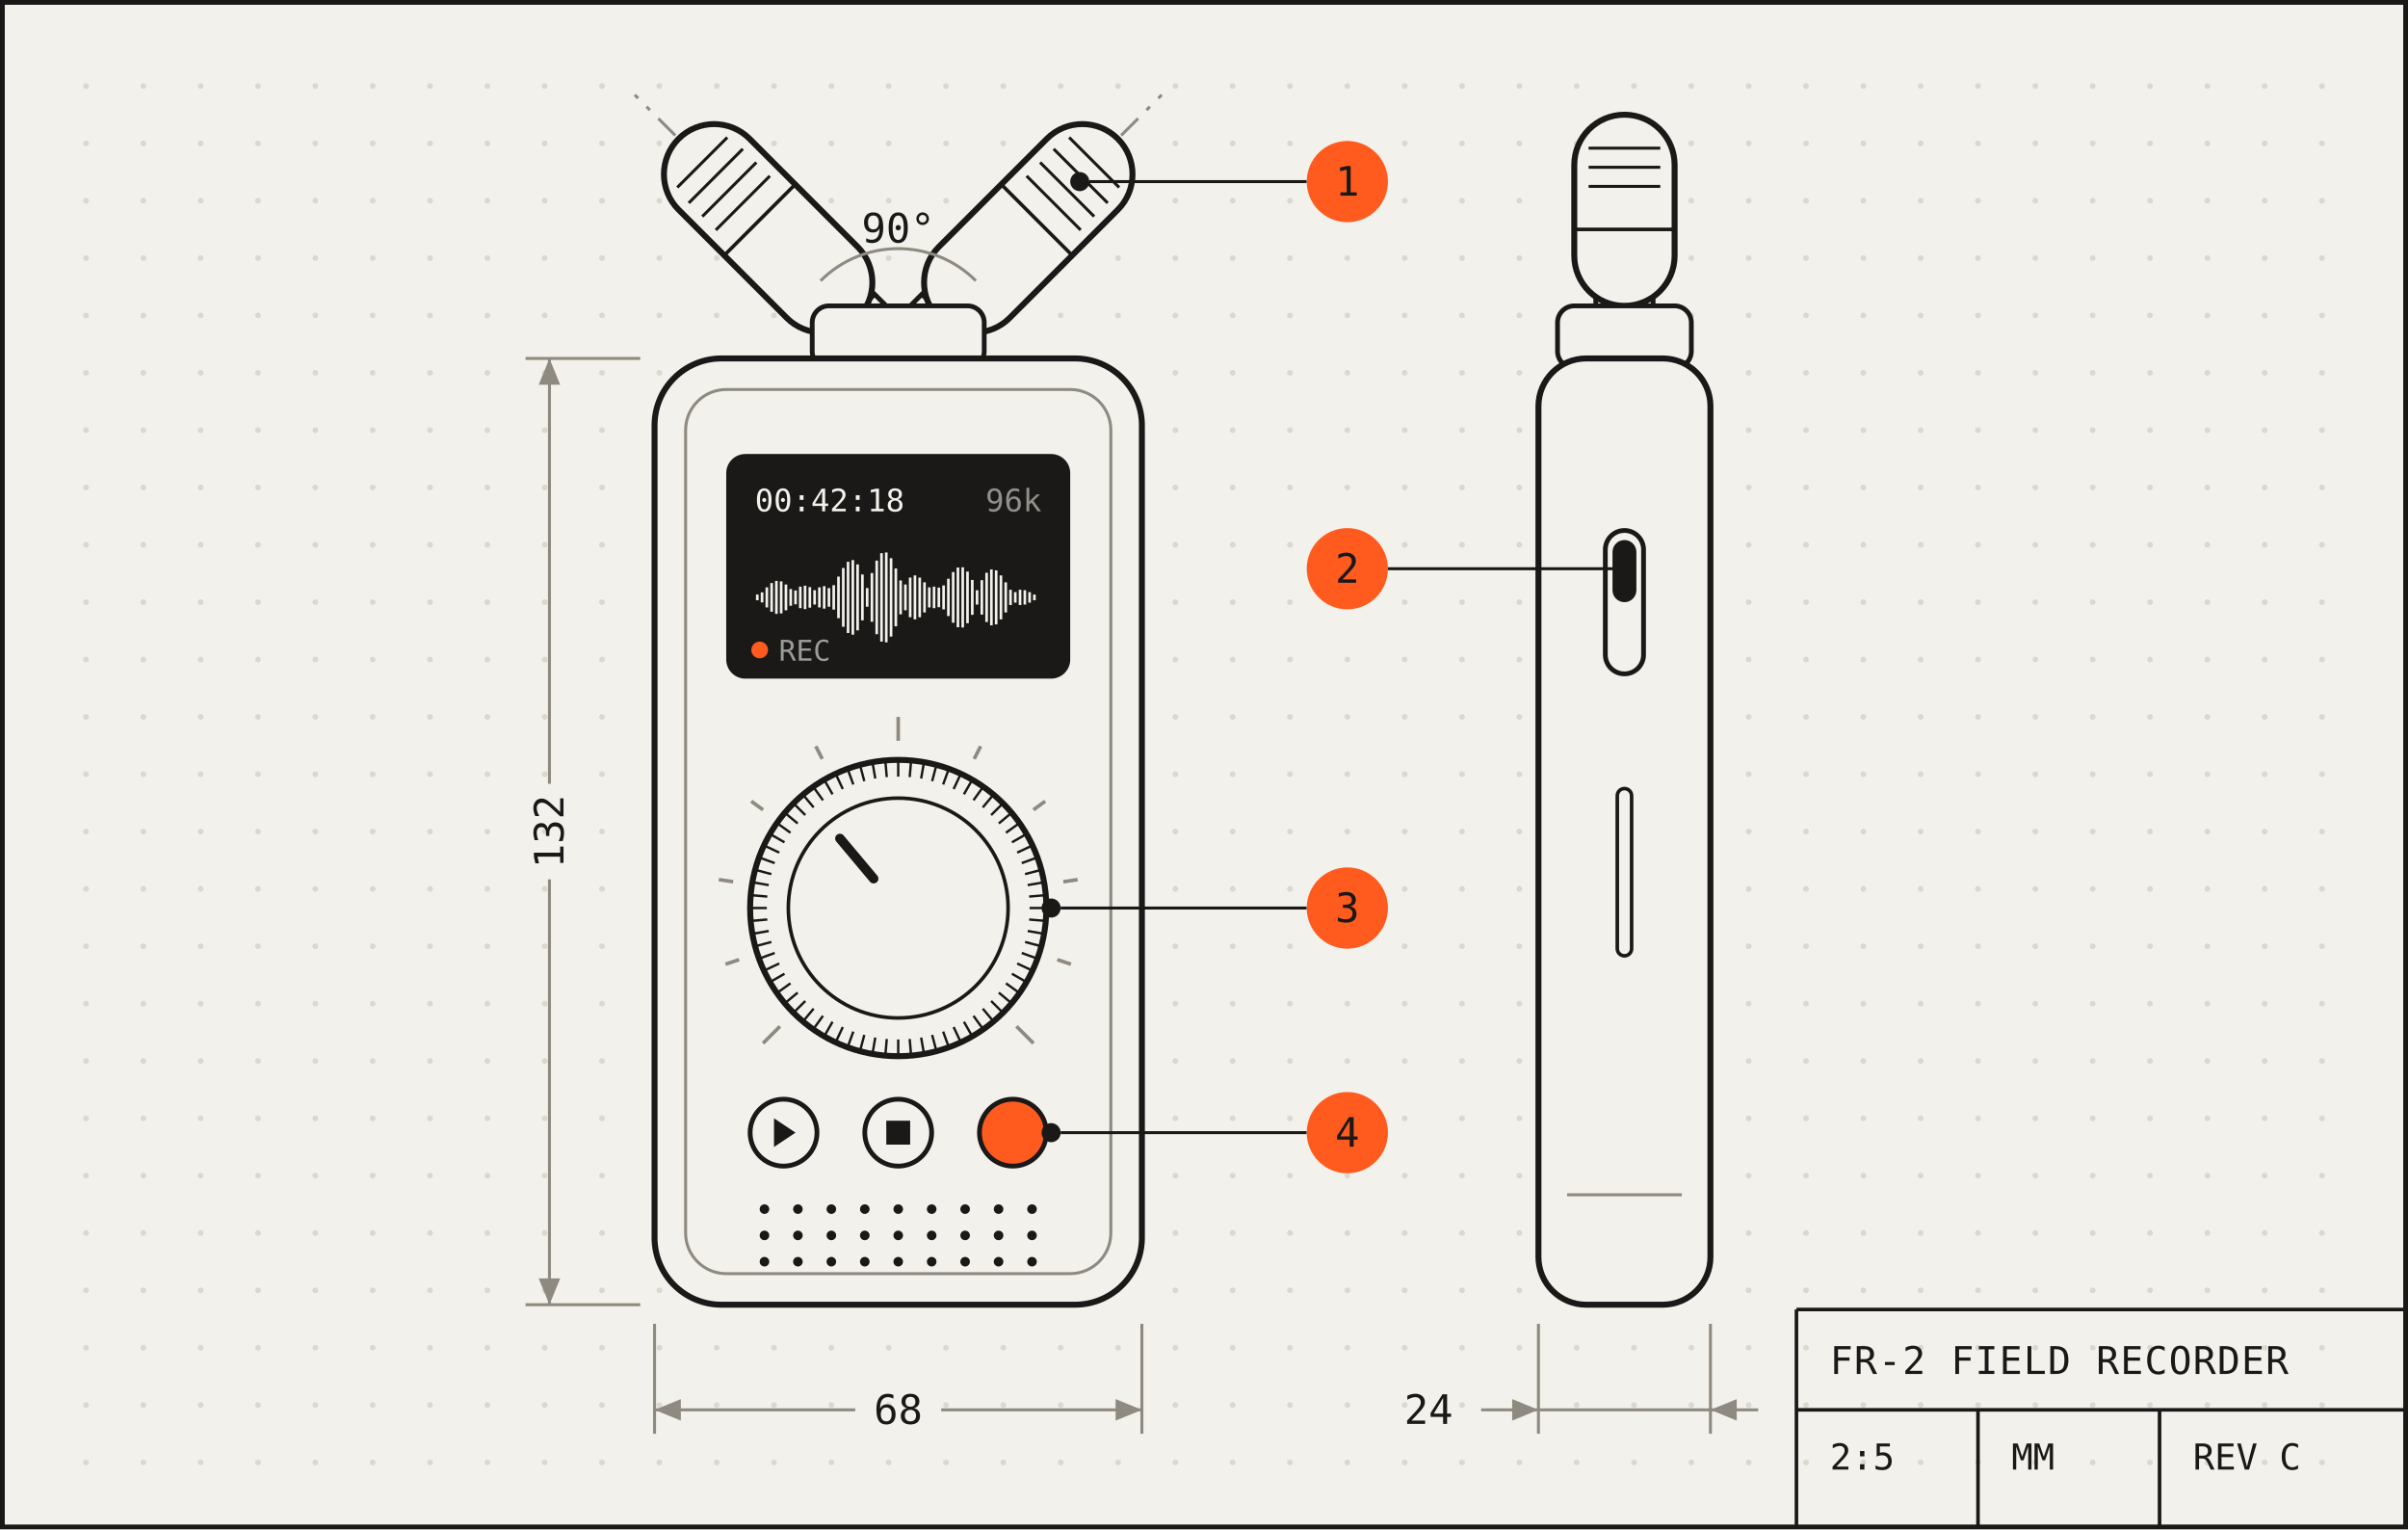
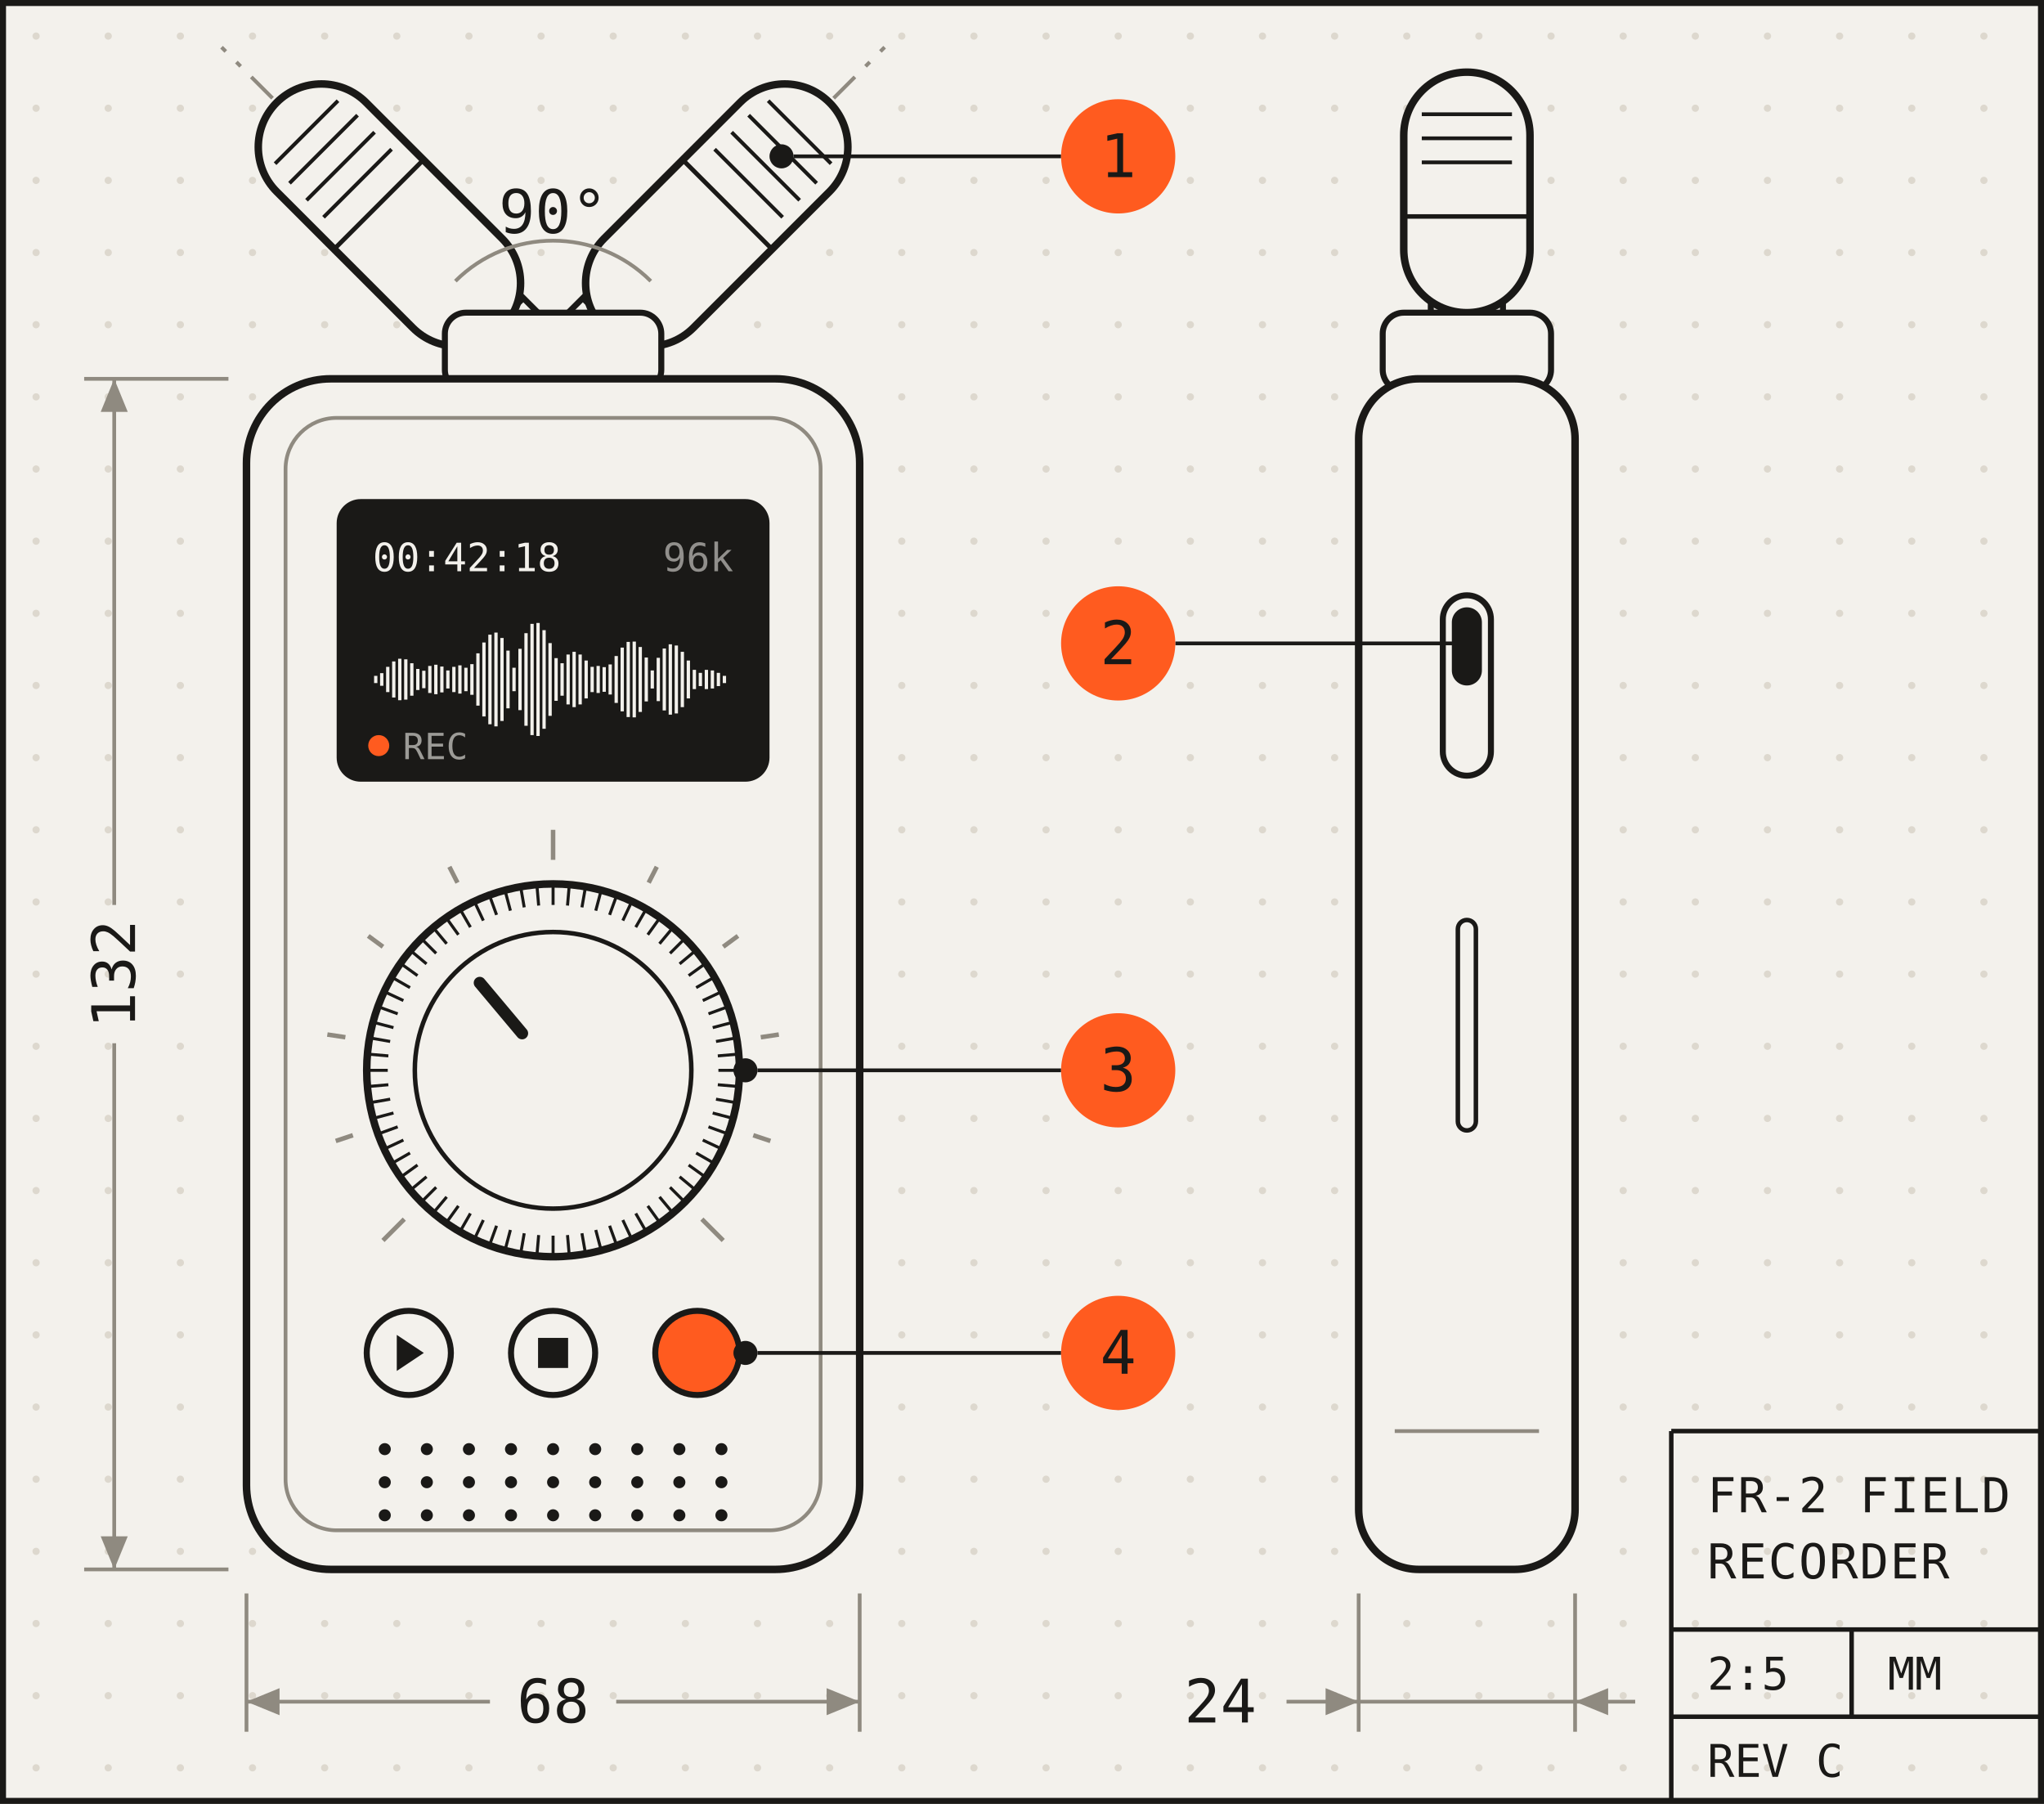
- <svg xmlns="http://www.w3.org/2000/svg" width="1008" height="640" viewBox="0 0 1008 640">
-   <rect x="0" y="0" width="1008" height="640" fill="#F3F1EC" />
+ <svg xmlns="http://www.w3.org/2000/svg" width="1020" height="900" viewBox="192 24 680 600">
+   <rect x="192" y="24" width="680" height="600" fill="#F3F1EC" />
  <path d="M36 36h0.01M36 60h0.01M36 84h0.01M36 108h0.01M36 132h0.01M36 156h0.01M36 180h0.01M36 204h0.01M36 228h0.01M36 252h0.01M36 276h0.01M36 300h0.01M36 324h0.01M36 348h0.01M36 372h0.01M36 396h0.01M36 420h0.01M36 444h0.01M36 468h0.01M36 492h0.01M36 516h0.01M36 540h0.01M36 564h0.01M36 588h0.01M36 612h0.01M60 36h0.01M60 60h0.01M60 84h0.01M60 108h0.01M60 132h0.01M60 156h0.01M60 180h0.01M60 204h0.01M60 228h0.01M60 252h0.01M60 276h0.01M60 300h0.01M60 324h0.01M60 348h0.01M60 372h0.01M60 396h0.01M60 420h0.01M60 444h0.01M60 468h0.01M60 492h0.01M60 516h0.01M60 540h0.01M60 564h0.01M60 588h0.01M60 612h0.01M84 36h0.01M84 60h0.01M84 84h0.01M84 108h0.01M84 132h0.01M84 156h0.01M84 180h0.01M84 204h0.01M84 228h0.01M84 252h0.01M84 276h0.01M84 300h0.01M84 324h0.01M84 348h0.01M84 372h0.01M84 396h0.01M84 420h0.01M84 444h0.01M84 468h0.01M84 492h0.01M84 516h0.01M84 540h0.01M84 564h0.01M84 588h0.01M84 612h0.01M108 36h0.01M108 60h0.01M108 84h0.01M108 108h0.01M108 132h0.01M108 156h0.01M108 180h0.01M108 204h0.01M108 228h0.01M108 252h0.01M108 276h0.01M108 300h0.01M108 324h0.01M108 348h0.01M108 372h0.01M108 396h0.01M108 420h0.01M108 444h0.01M108 468h0.01M108 492h0.01M108 516h0.01M108 540h0.01M108 564h0.01M108 588h0.01M108 612h0.01M132 36h0.01M132 60h0.01M132 84h0.01M132 108h0.01M132 132h0.01M132 156h0.01M132 180h0.01M132 204h0.01M132 228h0.01M132 252h0.01M132 276h0.01M132 300h0.01M132 324h0.01M132 348h0.01M132 372h0.01M132 396h0.01M132 420h0.01M132 444h0.01M132 468h0.01M132 492h0.01M132 516h0.01M132 540h0.01M132 564h0.01M132 588h0.01M132 612h0.01M156 36h0.01M156 60h0.01M156 84h0.01M156 108h0.01M156 132h0.01M156 156h0.01M156 180h0.01M156 204h0.01M156 228h0.01M156 252h0.01M156 276h0.01M156 300h0.01M156 324h0.01M156 348h0.01M156 372h0.01M156 396h0.01M156 420h0.01M156 444h0.01M156 468h0.01M156 492h0.01M156 516h0.01M156 540h0.01M156 564h0.01M156 588h0.01M156 612h0.01M180 36h0.01M180 60h0.01M180 84h0.01M180 108h0.01M180 132h0.01M180 156h0.01M180 180h0.01M180 204h0.01M180 228h0.01M180 252h0.01M180 276h0.01M180 300h0.01M180 324h0.01M180 348h0.01M180 372h0.01M180 396h0.01M180 420h0.01M180 444h0.01M180 468h0.01M180 492h0.01M180 516h0.01M180 540h0.01M180 564h0.01M180 588h0.01M180 612h0.01M204 36h0.01M204 60h0.01M204 84h0.01M204 108h0.01M204 132h0.01M204 156h0.01M204 180h0.01M204 204h0.01M204 228h0.01M204 252h0.01M204 276h0.01M204 300h0.01M204 324h0.01M204 348h0.01M204 372h0.01M204 396h0.01M204 420h0.01M204 444h0.01M204 468h0.01M204 492h0.01M204 516h0.01M204 540h0.01M204 564h0.01M204 588h0.01M204 612h0.01M228 36h0.01M228 60h0.01M228 84h0.01M228 108h0.01M228 132h0.01M228 156h0.01M228 180h0.01M228 204h0.01M228 228h0.01M228 252h0.01M228 276h0.01M228 300h0.01M228 324h0.01M228 348h0.01M228 372h0.01M228 396h0.01M228 420h0.01M228 444h0.01M228 468h0.01M228 492h0.01M228 516h0.01M228 540h0.01M228 564h0.01M228 588h0.01M228 612h0.01M252 36h0.01M252 60h0.01M252 84h0.01M252 108h0.01M252 132h0.01M252 156h0.01M252 180h0.01M252 204h0.01M252 228h0.01M252 252h0.01M252 276h0.01M252 300h0.01M252 324h0.01M252 348h0.01M252 372h0.01M252 396h0.01M252 420h0.01M252 444h0.01M252 468h0.01M252 492h0.01M252 516h0.01M252 540h0.01M252 564h0.01M252 588h0.01M252 612h0.01M276 36h0.01M276 60h0.01M276 84h0.01M276 108h0.01M276 132h0.01M276 156h0.01M276 180h0.01M276 204h0.01M276 228h0.01M276 252h0.01M276 276h0.01M276 300h0.01M276 324h0.01M276 348h0.01M276 372h0.01M276 396h0.01M276 420h0.01M276 444h0.01M276 468h0.01M276 492h0.01M276 516h0.01M276 540h0.01M276 564h0.01M276 588h0.01M276 612h0.01M300 36h0.01M300 60h0.01M300 84h0.01M300 108h0.01M300 132h0.01M300 156h0.01M300 180h0.01M300 204h0.01M300 228h0.01M300 252h0.01M300 276h0.01M300 300h0.01M300 324h0.01M300 348h0.01M300 372h0.01M300 396h0.01M300 420h0.01M300 444h0.01M300 468h0.01M300 492h0.01M300 516h0.01M300 540h0.01M300 564h0.01M300 588h0.01M300 612h0.01M324 36h0.01M324 60h0.01M324 84h0.01M324 108h0.01M324 132h0.01M324 156h0.01M324 180h0.01M324 204h0.01M324 228h0.01M324 252h0.01M324 276h0.01M324 300h0.01M324 324h0.01M324 348h0.01M324 372h0.01M324 396h0.01M324 420h0.01M324 444h0.01M324 468h0.01M324 492h0.01M324 516h0.01M324 540h0.01M324 564h0.01M324 588h0.01M324 612h0.01M348 36h0.01M348 60h0.01M348 84h0.01M348 108h0.01M348 132h0.01M348 156h0.01M348 180h0.01M348 204h0.01M348 228h0.01M348 252h0.01M348 276h0.01M348 300h0.01M348 324h0.01M348 348h0.01M348 372h0.01M348 396h0.01M348 420h0.01M348 444h0.01M348 468h0.01M348 492h0.01M348 516h0.01M348 540h0.01M348 564h0.01M348 588h0.01M348 612h0.01M372 36h0.01M372 60h0.01M372 84h0.01M372 108h0.01M372 132h0.01M372 156h0.01M372 180h0.01M372 204h0.01M372 228h0.01M372 252h0.01M372 276h0.01M372 300h0.01M372 324h0.01M372 348h0.01M372 372h0.01M372 396h0.01M372 420h0.01M372 444h0.01M372 468h0.01M372 492h0.01M372 516h0.01M372 540h0.01M372 564h0.01M372 588h0.01M372 612h0.01M396 36h0.01M396 60h0.01M396 84h0.01M396 108h0.01M396 132h0.01M396 156h0.01M396 180h0.01M396 204h0.01M396 228h0.01M396 252h0.01M396 276h0.01M396 300h0.01M396 324h0.01M396 348h0.01M396 372h0.01M396 396h0.01M396 420h0.01M396 444h0.01M396 468h0.01M396 492h0.01M396 516h0.01M396 540h0.01M396 564h0.01M396 588h0.01M396 612h0.01M420 36h0.01M420 60h0.01M420 84h0.01M420 108h0.01M420 132h0.01M420 156h0.01M420 180h0.01M420 204h0.01M420 228h0.01M420 252h0.01M420 276h0.01M420 300h0.01M420 324h0.01M420 348h0.01M420 372h0.01M420 396h0.01M420 420h0.01M420 444h0.01M420 468h0.01M420 492h0.01M420 516h0.01M420 540h0.01M420 564h0.01M420 588h0.01M420 612h0.01M444 36h0.01M444 60h0.01M444 84h0.01M444 108h0.01M444 132h0.01M444 156h0.01M444 180h0.01M444 204h0.01M444 228h0.01M444 252h0.01M444 276h0.01M444 300h0.01M444 324h0.01M444 348h0.01M444 372h0.01M444 396h0.01M444 420h0.01M444 444h0.01M444 468h0.01M444 492h0.01M444 516h0.01M444 540h0.01M444 564h0.01M444 588h0.01M444 612h0.01M468 36h0.01M468 60h0.01M468 84h0.01M468 108h0.01M468 132h0.01M468 156h0.01M468 180h0.01M468 204h0.01M468 228h0.01M468 252h0.01M468 276h0.01M468 300h0.01M468 324h0.01M468 348h0.01M468 372h0.01M468 396h0.01M468 420h0.01M468 444h0.01M468 468h0.01M468 492h0.01M468 516h0.01M468 540h0.01M468 564h0.01M468 588h0.01M468 612h0.01M492 36h0.01M492 60h0.01M492 84h0.01M492 108h0.01M492 132h0.01M492 156h0.01M492 180h0.01M492 204h0.01M492 228h0.01M492 252h0.01M492 276h0.01M492 300h0.01M492 324h0.01M492 348h0.01M492 372h0.01M492 396h0.01M492 420h0.01M492 444h0.01M492 468h0.01M492 492h0.01M492 516h0.01M492 540h0.01M492 564h0.01M492 588h0.01M492 612h0.01M516 36h0.01M516 60h0.01M516 84h0.01M516 108h0.01M516 132h0.01M516 156h0.01M516 180h0.01M516 204h0.01M516 228h0.01M516 252h0.01M516 276h0.01M516 300h0.01M516 324h0.01M516 348h0.01M516 372h0.01M516 396h0.01M516 420h0.01M516 444h0.01M516 468h0.01M516 492h0.01M516 516h0.01M516 540h0.01M516 564h0.01M516 588h0.01M516 612h0.01M540 36h0.01M540 60h0.01M540 84h0.01M540 108h0.01M540 132h0.01M540 156h0.01M540 180h0.01M540 204h0.01M540 228h0.01M540 252h0.01M540 276h0.01M540 300h0.01M540 324h0.01M540 348h0.01M540 372h0.01M540 396h0.01M540 420h0.01M540 444h0.01M540 468h0.01M540 492h0.01M540 516h0.01M540 540h0.01M540 564h0.01M540 588h0.01M540 612h0.01M564 36h0.01M564 60h0.01M564 84h0.01M564 108h0.01M564 132h0.01M564 156h0.01M564 180h0.01M564 204h0.01M564 228h0.01M564 252h0.01M564 276h0.01M564 300h0.01M564 324h0.01M564 348h0.01M564 372h0.01M564 396h0.01M564 420h0.01M564 444h0.01M564 468h0.01M564 492h0.01M564 516h0.01M564 540h0.01M564 564h0.01M564 588h0.01M564 612h0.01M588 36h0.01M588 60h0.01M588 84h0.01M588 108h0.01M588 132h0.01M588 156h0.01M588 180h0.01M588 204h0.01M588 228h0.01M588 252h0.01M588 276h0.01M588 300h0.01M588 324h0.01M588 348h0.01M588 372h0.01M588 396h0.01M588 420h0.01M588 444h0.01M588 468h0.01M588 492h0.01M588 516h0.01M588 540h0.01M588 564h0.01M588 588h0.01M588 612h0.01M612 36h0.01M612 60h0.01M612 84h0.01M612 108h0.01M612 132h0.01M612 156h0.01M612 180h0.01M612 204h0.01M612 228h0.01M612 252h0.01M612 276h0.01M612 300h0.01M612 324h0.01M612 348h0.01M612 372h0.01M612 396h0.01M612 420h0.01M612 444h0.01M612 468h0.01M612 492h0.01M612 516h0.01M612 540h0.01M612 564h0.01M612 588h0.01M612 612h0.01M636 36h0.01M636 60h0.01M636 84h0.01M636 108h0.01M636 132h0.01M636 156h0.01M636 180h0.01M636 204h0.01M636 228h0.01M636 252h0.01M636 276h0.01M636 300h0.01M636 324h0.01M636 348h0.01M636 372h0.01M636 396h0.01M636 420h0.01M636 444h0.01M636 468h0.01M636 492h0.01M636 516h0.01M636 540h0.01M636 564h0.01M636 588h0.01M636 612h0.01M660 36h0.01M660 60h0.01M660 84h0.01M660 108h0.01M660 132h0.01M660 156h0.01M660 180h0.01M660 204h0.01M660 228h0.01M660 252h0.01M660 276h0.01M660 300h0.01M660 324h0.01M660 348h0.01M660 372h0.01M660 396h0.01M660 420h0.01M660 444h0.01M660 468h0.01M660 492h0.01M660 516h0.01M660 540h0.01M660 564h0.01M660 588h0.01M660 612h0.01M684 36h0.01M684 60h0.01M684 84h0.01M684 108h0.01M684 132h0.01M684 156h0.01M684 180h0.01M684 204h0.01M684 228h0.01M684 252h0.01M684 276h0.01M684 300h0.01M684 324h0.01M684 348h0.01M684 372h0.01M684 396h0.01M684 420h0.01M684 444h0.01M684 468h0.01M684 492h0.01M684 516h0.01M684 540h0.01M684 564h0.01M684 588h0.01M684 612h0.01M708 36h0.01M708 60h0.01M708 84h0.01M708 108h0.01M708 132h0.01M708 156h0.01M708 180h0.01M708 204h0.01M708 228h0.01M708 252h0.01M708 276h0.01M708 300h0.01M708 324h0.01M708 348h0.01M708 372h0.01M708 396h0.01M708 420h0.01M708 444h0.01M708 468h0.01M708 492h0.01M708 516h0.01M708 540h0.01M708 564h0.01M708 588h0.01M708 612h0.01M732 36h0.01M732 60h0.01M732 84h0.01M732 108h0.01M732 132h0.01M732 156h0.01M732 180h0.01M732 204h0.01M732 228h0.01M732 252h0.01M732 276h0.01M732 300h0.01M732 324h0.01M732 348h0.01M732 372h0.01M732 396h0.01M732 420h0.01M732 444h0.01M732 468h0.01M732 492h0.01M732 516h0.01M732 540h0.01M732 564h0.01M732 588h0.01M732 612h0.01M756 36h0.01M756 60h0.01M756 84h0.01M756 108h0.01M756 132h0.01M756 156h0.01M756 180h0.01M756 204h0.01M756 228h0.01M756 252h0.01M756 276h0.01M756 300h0.01M756 324h0.01M756 348h0.01M756 372h0.01M756 396h0.01M756 420h0.01M756 444h0.01M756 468h0.01M756 492h0.01M756 516h0.01M756 540h0.01M756 564h0.01M756 588h0.01M756 612h0.01M780 36h0.01M780 60h0.01M780 84h0.01M780 108h0.01M780 132h0.01M780 156h0.01M780 180h0.01M780 204h0.01M780 228h0.01M780 252h0.01M780 276h0.01M780 300h0.01M780 324h0.01M780 348h0.01M780 372h0.01M780 396h0.01M780 420h0.01M780 444h0.01M780 468h0.01M780 492h0.01M780 516h0.01M780 540h0.01M780 564h0.01M780 588h0.01M780 612h0.01M804 36h0.01M804 60h0.01M804 84h0.01M804 108h0.01M804 132h0.01M804 156h0.01M804 180h0.01M804 204h0.01M804 228h0.01M804 252h0.01M804 276h0.01M804 300h0.01M804 324h0.01M804 348h0.01M804 372h0.01M804 396h0.01M804 420h0.01M804 444h0.01M804 468h0.01M804 492h0.01M804 516h0.01M804 540h0.01M804 564h0.01M804 588h0.01M804 612h0.01M828 36h0.01M828 60h0.01M828 84h0.01M828 108h0.01M828 132h0.01M828 156h0.01M828 180h0.01M828 204h0.01M828 228h0.01M828 252h0.01M828 276h0.01M828 300h0.01M828 324h0.01M828 348h0.01M828 372h0.01M828 396h0.01M828 420h0.01M828 444h0.01M828 468h0.01M828 492h0.01M828 516h0.01M828 540h0.01M828 564h0.01M828 588h0.01M828 612h0.01M852 36h0.01M852 60h0.01M852 84h0.01M852 108h0.01M852 132h0.01M852 156h0.01M852 180h0.01M852 204h0.01M852 228h0.01M852 252h0.01M852 276h0.01M852 300h0.01M852 324h0.01M852 348h0.01M852 372h0.01M852 396h0.01M852 420h0.01M852 444h0.01M852 468h0.01M852 492h0.01M852 516h0.01M852 540h0.01M852 564h0.01M852 588h0.01M852 612h0.01M876 36h0.01M876 60h0.01M876 84h0.01M876 108h0.01M876 132h0.01M876 156h0.01M876 180h0.01M876 204h0.01M876 228h0.01M876 252h0.01M876 276h0.01M876 300h0.01M876 324h0.01M876 348h0.01M876 372h0.01M876 396h0.01M876 420h0.01M876 444h0.01M876 468h0.01M876 492h0.01M876 516h0.01M876 540h0.01M876 564h0.01M876 588h0.01M876 612h0.01M900 36h0.01M900 60h0.01M900 84h0.01M900 108h0.01M900 132h0.01M900 156h0.01M900 180h0.01M900 204h0.01M900 228h0.01M900 252h0.01M900 276h0.01M900 300h0.01M900 324h0.01M900 348h0.01M900 372h0.01M900 396h0.01M900 420h0.01M900 444h0.01M900 468h0.01M900 492h0.01M900 516h0.01M900 540h0.01M900 564h0.01M900 588h0.01M900 612h0.01M924 36h0.01M924 60h0.01M924 84h0.01M924 108h0.01M924 132h0.01M924 156h0.01M924 180h0.01M924 204h0.01M924 228h0.01M924 252h0.01M924 276h0.01M924 300h0.01M924 324h0.01M924 348h0.01M924 372h0.01M924 396h0.01M924 420h0.01M924 444h0.01M924 468h0.01M924 492h0.01M924 516h0.01M924 540h0.01M924 564h0.01M924 588h0.01M924 612h0.01M948 36h0.01M948 60h0.01M948 84h0.01M948 108h0.01M948 132h0.01M948 156h0.01M948 180h0.01M948 204h0.01M948 228h0.01M948 252h0.01M948 276h0.01M948 300h0.01M948 324h0.01M948 348h0.01M948 372h0.01M948 396h0.01M948 420h0.01M948 444h0.01M948 468h0.01M948 492h0.01M948 516h0.01M948 540h0.01M948 564h0.01M948 588h0.01M948 612h0.01M972 36h0.01M972 60h0.01M972 84h0.01M972 108h0.01M972 132h0.01M972 156h0.01M972 180h0.01M972 204h0.01M972 228h0.01M972 252h0.01M972 276h0.01M972 300h0.01M972 324h0.01M972 348h0.01M972 372h0.01M972 396h0.01M972 420h0.01M972 444h0.01M972 468h0.01M972 492h0.01M972 516h0.01M972 540h0.01M972 564h0.01M972 588h0.01M972 612h0.01" stroke="#DDD8CE" stroke-width="2.4" stroke-linecap="round" />
-   <rect x="1" y="1" width="1006" height="638" fill="none" stroke="#1A1917" stroke-width="2" />
+   <rect x="193" y="25" width="678" height="598" fill="none" stroke="#1A1917" stroke-width="2" />
  <g transform="translate(24 0)">
    <line x1="352" y1="150" x2="241.7" y2="39.7" stroke="#8F8A80" stroke-width="1.25" stroke-dasharray="10 5 2 5" />
    <line x1="352" y1="150" x2="462.3" y2="39.7" stroke="#8F8A80" stroke-width="1.25" stroke-dasharray="10 5 2 5" />
    <g transform="translate(352 150) rotate(-45)">
      <rect x="-12" y="-26" width="24" height="26" fill="#F3F1EC" stroke="#1A1917" stroke-width="2" />
      <rect x="-21" y="-130" width="42" height="106" rx="21" fill="#F3F1EC" stroke="#1A1917" stroke-width="2.5" />
      <line x1="-14.8" y1="-116" x2="14.8" y2="-116" stroke="#1A1917" stroke-width="1.25" />
      <line x1="-16" y1="-108" x2="16" y2="-108" stroke="#1A1917" stroke-width="1.25" />
      <line x1="-16" y1="-100" x2="16" y2="-100" stroke="#1A1917" stroke-width="1.25" />
      <line x1="-16" y1="-92" x2="16" y2="-92" stroke="#1A1917" stroke-width="1.25" />
      <line x1="-21" y1="-82" x2="21" y2="-82" stroke="#1A1917" stroke-width="1.5" />
    </g>
    <g transform="translate(352 150) rotate(45)">
      <rect x="-12" y="-26" width="24" height="26" fill="#F3F1EC" stroke="#1A1917" stroke-width="2" />
      <rect x="-21" y="-130" width="42" height="106" rx="21" fill="#F3F1EC" stroke="#1A1917" stroke-width="2.5" />
      <line x1="-14.8" y1="-116" x2="14.8" y2="-116" stroke="#1A1917" stroke-width="1.25" />
      <line x1="-16" y1="-108" x2="16" y2="-108" stroke="#1A1917" stroke-width="1.25" />
      <line x1="-16" y1="-100" x2="16" y2="-100" stroke="#1A1917" stroke-width="1.25" />
      <line x1="-16" y1="-92" x2="16" y2="-92" stroke="#1A1917" stroke-width="1.25" />
      <line x1="-21" y1="-82" x2="21" y2="-82" stroke="#1A1917" stroke-width="1.5" />
    </g>
    <path d="M319.5 117.5A46 46 0 0 1 384.5 117.5" fill="none" stroke="#8F8A80" stroke-width="1.25" />
-     <text x="352" y="101.5" font-family="'Geist Mono', 'SFMono-Regular', Menlo, monospace" font-size="17" fill="#1A1917" text-anchor="middle">90°</text>
+     <text x="352" y="101.5" font-family="'Geist Mono', 'SFMono-Regular', Menlo, monospace" font-size="20" fill="#1A1917" text-anchor="middle">90°</text>
    <rect x="316" y="128" width="72" height="26" rx="7" fill="#F3F1EC" stroke="#1A1917" stroke-width="2" />
    <rect x="250" y="150" width="204" height="396" rx="28" fill="#F3F1EC" stroke="#1A1917" stroke-width="2.5" />
    <rect x="263" y="163" width="178" height="370" rx="17" fill="none" stroke="#8F8A80" stroke-width="1.25" />
    <rect x="280" y="190" width="144" height="94" rx="8" fill="#1A1917" />
    <text x="292" y="214" font-family="'Geist Mono', 'SFMono-Regular', Menlo, monospace" font-size="13" fill="#F3F1EC">00:42:18</text>
    <text x="412" y="214" font-family="'Geist Mono', 'SFMono-Regular', Menlo, monospace" font-size="13" fill="#F3F1EC" text-anchor="end" opacity="0.55">96k</text>
    <path d="M293 248.8V251.2M295 247.9V252.1M297 245.8V254.2M299 244V256M301 243.1V256.9M303 243.3V256.7M305 244.6V255.4M307 246.5V253.5M309 247.1V252.9M311 245.5V254.5M313 245.1V254.9M315 245.7V254.3M317 247V253M319 245.8V254.2M321 245.3V254.7M323 246.1V253.9M325 244.9V255.1M327 241.3V258.7M329 237.7V262.3M331 235.1V264.9M333 234.4V265.6M335 236.2V263.8M337 240.4V259.6M339 246.1V253.9M341 239.8V260.2M343 234.6V265.4M345 231.5V268.5M347 231.2V268.8M349 233.6V266.4M351 237.9V262.1M353 242.9V257.1M355 244.6V255.4M357 241.7V258.3M359 240.8V259.2M361 241.7V258.3M363 243.7V256.3M365 245.8V254.2M367 245.5V254.5M369 245.9V254.1M371 245V255M373 242.2V257.8M375 239.4V260.6M377 237.5V262.5M379 237.4V262.6M381 239.2V260.8M383 242.7V257.3M385 247V253M387 242.8V257.2M389 239.7V260.3M391 238.3V261.7M393 238.7V261.3M395 240.8V259.2M397 243.7V256.3M399 246.8V253.2M401 247.8V252.2M403 246.8V253.2M405 247V253M407 247.8V252.2M409 248.8V251.2" stroke="#F3F1EC" stroke-width="1.1" />
    <circle cx="294" cy="272" r="3.5" fill="#FF5B1F" />
    <text x="302" y="276.5" font-family="'Geist Mono', 'SFMono-Regular', Menlo, monospace" font-size="12" fill="#F3F1EC" opacity="0.6">REC</text>
    <circle cx="352" cy="380" r="62" fill="#F3F1EC" stroke="#1A1917" stroke-width="2.5" />
    <path d="M352 325L352 318M356.8 325.2L357.4 318.2M361.6 325.8L362.8 318.9M366.2 326.9L368 320.1M370.8 328.3L373.2 321.7M375.2 330.2L378.2 323.8M379.5 332.4L383 326.3M383.5 334.9L387.6 329.2M387.4 337.9L391.9 332.5M390.9 341.1L395.8 336.2M394.1 344.6L399.5 340.1M397.1 348.5L402.8 344.4M399.6 352.5L405.7 349M401.8 356.8L408.2 353.8M403.7 361.2L410.3 358.8M405.1 365.8L411.9 364M406.2 370.4L413.1 369.2M406.8 375.2L413.8 374.6M407 380L414 380M406.8 384.8L413.8 385.4M406.2 389.6L413.1 390.8M405.1 394.2L411.9 396M403.7 398.8L410.3 401.2M401.8 403.2L408.2 406.2M399.6 407.5L405.7 411M397.1 411.5L402.8 415.6M394.1 415.4L399.5 419.9M390.9 418.9L395.8 423.8M387.4 422.1L391.9 427.5M383.5 425.1L387.6 430.8M379.5 427.6L383 433.7M375.2 429.8L378.2 436.2M370.8 431.7L373.2 438.3M366.2 433.1L368 439.9M361.6 434.2L362.8 441.1M356.8 434.8L357.4 441.8M352 435L352 442M347.2 434.8L346.6 441.8M342.4 434.2L341.2 441.1M337.8 433.1L336 439.9M333.2 431.7L330.8 438.3M328.8 429.8L325.8 436.2M324.5 427.6L321 433.7M320.5 425.1L316.4 430.8M316.6 422.1L312.1 427.5M313.1 418.9L308.2 423.8M309.9 415.4L304.5 419.9M306.9 411.5L301.2 415.6M304.4 407.5L298.3 411M302.2 403.2L295.8 406.2M300.3 398.8L293.7 401.2M298.9 394.2L292.1 396M297.8 389.6L290.9 390.8M297.2 384.8L290.2 385.4M297 380L290 380M297.2 375.2L290.2 374.6M297.8 370.4L290.9 369.2M298.9 365.8L292.1 364M300.3 361.2L293.7 358.8M302.2 356.8L295.8 353.8M304.4 352.5L298.3 349M306.9 348.5L301.2 344.4M309.9 344.6L304.5 340.1M313.1 341.1L308.2 336.2M316.6 337.9L312.1 332.5M320.5 334.9L316.4 329.2M324.5 332.4L321 326.3M328.8 330.2L325.8 323.8M333.2 328.3L330.8 321.7M337.8 326.9L336 320.1M342.4 325.8L341.2 318.9M347.2 325.2L346.6 318.2" stroke="#1A1917" stroke-width="1" />
    <circle cx="352" cy="380" r="46" fill="#F3F1EC" stroke="#1A1917" stroke-width="1.5" />
    <path d="M302.5 429.5L295.4 436.6M285.4 401.6L279.7 403.5M282.9 369L276.9 368.1M295.4 338.9L290.5 335.3M320.2 317.6L317.5 312.3M352 310L352 300M383.8 317.6L386.5 312.3M408.6 338.9L413.5 335.3M421.1 369L427.1 368.1M418.6 401.6L424.3 403.5M401.5 429.5L408.6 436.6" stroke="#8F8A80" stroke-width="1.5" />
    <line x1="341.7" y1="367.7" x2="327.6" y2="350.9" stroke="#1A1917" stroke-width="4" stroke-linecap="round" />
    <circle cx="304" cy="474" r="14" fill="#F3F1EC" stroke="#1A1917" stroke-width="2" />
    <polygon points="300,468 300,480 309,474" fill="#1A1917" />
    <circle cx="352" cy="474" r="14" fill="#F3F1EC" stroke="#1A1917" stroke-width="2" />
    <rect x="347" y="469" width="10" height="10" fill="#1A1917" />
    <circle cx="400" cy="474" r="14" fill="#FF5B1F" stroke="#1A1917" stroke-width="2" />
    <path d="M296 506h0.01M310 506h0.01M324 506h0.01M338 506h0.01M352 506h0.01M366 506h0.01M380 506h0.01M394 506h0.01M408 506h0.01M296 517h0.01M310 517h0.01M324 517h0.01M338 517h0.01M352 517h0.01M366 517h0.01M380 517h0.01M394 517h0.01M408 517h0.01M296 528h0.01M310 528h0.01M324 528h0.01M338 528h0.01M352 528h0.01M366 528h0.01M380 528h0.01M394 528h0.01M408 528h0.01" stroke="#1A1917" stroke-width="4" stroke-linecap="round" />
    <rect x="644" y="124" width="24" height="26" fill="#F3F1EC" stroke="#1A1917" stroke-width="2" />
    <rect x="635" y="48" width="42" height="80" rx="21" fill="#F3F1EC" stroke="#1A1917" stroke-width="2.5" />
    <line x1="641" y1="62" x2="671" y2="62" stroke="#1A1917" stroke-width="1.25" />
    <line x1="641" y1="70" x2="671" y2="70" stroke="#1A1917" stroke-width="1.25" />
    <line x1="641" y1="78" x2="671" y2="78" stroke="#1A1917" stroke-width="1.25" />
    <line x1="635" y1="96" x2="677" y2="96" stroke="#1A1917" stroke-width="1.5" />
    <rect x="628" y="128" width="56" height="26" rx="7" fill="#F3F1EC" stroke="#1A1917" stroke-width="2" />
    <rect x="620" y="150" width="72" height="396" rx="20" fill="#F3F1EC" stroke="#1A1917" stroke-width="2.5" />
    <rect x="648" y="222" width="16" height="60" rx="8" fill="none" stroke="#1A1917" stroke-width="2" />
    <rect x="651" y="226" width="10" height="26" rx="5" fill="#1A1917" />
    <rect x="653" y="330" width="6" height="70" rx="3" fill="none" stroke="#1A1917" stroke-width="1.5" />
    <line x1="632" y1="500" x2="680" y2="500" stroke="#8F8A80" stroke-width="1.25" />
    <path d="M244 150H196M244 546H196" stroke="#8F8A80" stroke-width="1.25" />
-     <path d="M206 150V328M206 368V546" stroke="#8F8A80" stroke-width="1.25" />
+     <path d="M206 150V325M206 371V546" stroke="#8F8A80" stroke-width="1.25" />
    <polygon points="206,150 201.5,161 210.5,161" fill="#8F8A80" />
    <polygon points="206,546 201.5,535 210.5,535" fill="#8F8A80" />
-     <text x="206" y="348" font-family="'Geist Mono', 'SFMono-Regular', Menlo, monospace" font-size="17" fill="#1A1917" text-anchor="middle" dominant-baseline="central" transform="rotate(-90 206 348)">132</text>
+     <text x="206" y="348" font-family="'Geist Mono', 'SFMono-Regular', Menlo, monospace" font-size="20" fill="#1A1917" text-anchor="middle" dominant-baseline="central" transform="rotate(-90 206 348)">132</text>
    <path d="M250 554V600M454 554V600" stroke="#8F8A80" stroke-width="1.25" />
-     <path d="M250 590H334M370 590H454" stroke="#8F8A80" stroke-width="1.25" />
+     <path d="M250 590H331M373 590H454" stroke="#8F8A80" stroke-width="1.25" />
    <polygon points="250,590 261,585.5 261,594.5" fill="#8F8A80" />
    <polygon points="454,590 443,585.5 443,594.5" fill="#8F8A80" />
-     <text x="352" y="590" font-family="'Geist Mono', 'SFMono-Regular', Menlo, monospace" font-size="17" fill="#1A1917" text-anchor="middle" dominant-baseline="central">68</text>
+     <text x="352" y="590" font-family="'Geist Mono', 'SFMono-Regular', Menlo, monospace" font-size="20" fill="#1A1917" text-anchor="middle" dominant-baseline="central">68</text>
    <path d="M620 554V600M692 554V600" stroke="#8F8A80" stroke-width="1.25" />
    <path d="M596 590H712" stroke="#8F8A80" stroke-width="1.25" />
    <polygon points="620,590 609,585.5 609,594.5" fill="#8F8A80" />
    <polygon points="692,590 703,585.5 703,594.5" fill="#8F8A80" />
-     <text x="574" y="590" font-family="'Geist Mono', 'SFMono-Regular', Menlo, monospace" font-size="17" fill="#1A1917" text-anchor="middle" dominant-baseline="central">24</text>
-     <path d="M523 76H432" stroke="#1A1917" stroke-width="1.25" fill="none" />
+     <text x="574" y="590" font-family="'Geist Mono', 'SFMono-Regular', Menlo, monospace" font-size="20" fill="#1A1917" text-anchor="middle" dominant-baseline="central">24</text>
+     <path d="M521 76H432" stroke="#1A1917" stroke-width="1.25" fill="none" />
    <circle cx="428" cy="76" r="4" fill="#1A1917" />
-     <circle cx="540" cy="76" r="17" fill="#FF5B1F" />
-     <text x="540" y="76" font-family="'Geist Mono', 'SFMono-Regular', Menlo, monospace" font-size="17" font-weight="500" fill="#1A1917" text-anchor="middle" dominant-baseline="central">1</text>
-     <path d="M557 238H652" stroke="#1A1917" stroke-width="1.25" fill="none" />
+     <circle cx="540" cy="76" r="19" fill="#FF5B1F" />
+     <text x="540" y="76" font-family="'Geist Mono', 'SFMono-Regular', Menlo, monospace" font-size="20" font-weight="500" fill="#1A1917" text-anchor="middle" dominant-baseline="central">1</text>
+     <path d="M559 238H652" stroke="#1A1917" stroke-width="1.25" fill="none" />
    <circle cx="656" cy="238" r="4" fill="#1A1917" />
-     <circle cx="540" cy="238" r="17" fill="#FF5B1F" />
-     <text x="540" y="238" font-family="'Geist Mono', 'SFMono-Regular', Menlo, monospace" font-size="17" font-weight="500" fill="#1A1917" text-anchor="middle" dominant-baseline="central">2</text>
-     <path d="M523 380H420" stroke="#1A1917" stroke-width="1.25" fill="none" />
+     <circle cx="540" cy="238" r="19" fill="#FF5B1F" />
+     <text x="540" y="238" font-family="'Geist Mono', 'SFMono-Regular', Menlo, monospace" font-size="20" font-weight="500" fill="#1A1917" text-anchor="middle" dominant-baseline="central">2</text>
+     <path d="M521 380H420" stroke="#1A1917" stroke-width="1.25" fill="none" />
    <circle cx="416" cy="380" r="4" fill="#1A1917" />
-     <circle cx="540" cy="380" r="17" fill="#FF5B1F" />
-     <text x="540" y="380" font-family="'Geist Mono', 'SFMono-Regular', Menlo, monospace" font-size="17" font-weight="500" fill="#1A1917" text-anchor="middle" dominant-baseline="central">3</text>
-     <path d="M523 474H420" stroke="#1A1917" stroke-width="1.25" fill="none" />
+     <circle cx="540" cy="380" r="19" fill="#FF5B1F" />
+     <text x="540" y="380" font-family="'Geist Mono', 'SFMono-Regular', Menlo, monospace" font-size="20" font-weight="500" fill="#1A1917" text-anchor="middle" dominant-baseline="central">3</text>
+     <path d="M521 474H420" stroke="#1A1917" stroke-width="1.25" fill="none" />
    <circle cx="416" cy="474" r="4" fill="#1A1917" />
-     <circle cx="540" cy="474" r="17" fill="#FF5B1F" />
-     <text x="540" y="474" font-family="'Geist Mono', 'SFMono-Regular', Menlo, monospace" font-size="17" font-weight="500" fill="#1A1917" text-anchor="middle" dominant-baseline="central">4</text>
+     <circle cx="540" cy="474" r="19" fill="#FF5B1F" />
+     <text x="540" y="474" font-family="'Geist Mono', 'SFMono-Regular', Menlo, monospace" font-size="20" font-weight="500" fill="#1A1917" text-anchor="middle" dominant-baseline="central">4</text>
  </g>
-   <path d="M752 548H1007M752 548V639M752 590H1007M828 590V639M904 590V639" stroke="#1A1917" stroke-width="1.5" fill="none" />
-   <text x="766" y="575" font-family="'Geist Mono', 'SFMono-Regular', Menlo, monospace" font-size="16" font-weight="500" fill="#1A1917" letter-spacing="0.5">FR-2 FIELD RECORDER</text>
-   <text x="766" y="615" font-family="'Geist Mono', 'SFMono-Regular', Menlo, monospace" font-size="15" fill="#1A1917">2:5</text>
-   <text x="842" y="615" font-family="'Geist Mono', 'SFMono-Regular', Menlo, monospace" font-size="15" fill="#1A1917">MM</text>
-   <text x="918" y="615" font-family="'Geist Mono', 'SFMono-Regular', Menlo, monospace" font-size="15" fill="#1A1917">REV C</text>
+   <path d="M748 500H871M748 500V623M748 566H871M748 595H871M808 566V595" stroke="#1A1917" stroke-width="1.5" fill="none" />
+   <text x="760" y="527" font-family="'Geist Mono', 'SFMono-Regular', Menlo, monospace" font-size="16" font-weight="500" fill="#1A1917" letter-spacing="0.5">FR-2 FIELD</text>
+   <text x="760" y="549" font-family="'Geist Mono', 'SFMono-Regular', Menlo, monospace" font-size="16" font-weight="500" fill="#1A1917" letter-spacing="0.5">RECORDER</text>
+   <text x="760" y="586" font-family="'Geist Mono', 'SFMono-Regular', Menlo, monospace" font-size="15" fill="#1A1917">2:5</text>
+   <text x="820" y="586" font-family="'Geist Mono', 'SFMono-Regular', Menlo, monospace" font-size="15" fill="#1A1917">MM</text>
+   <text x="760" y="615" font-family="'Geist Mono', 'SFMono-Regular', Menlo, monospace" font-size="15" fill="#1A1917">REV C</text>
</svg>
